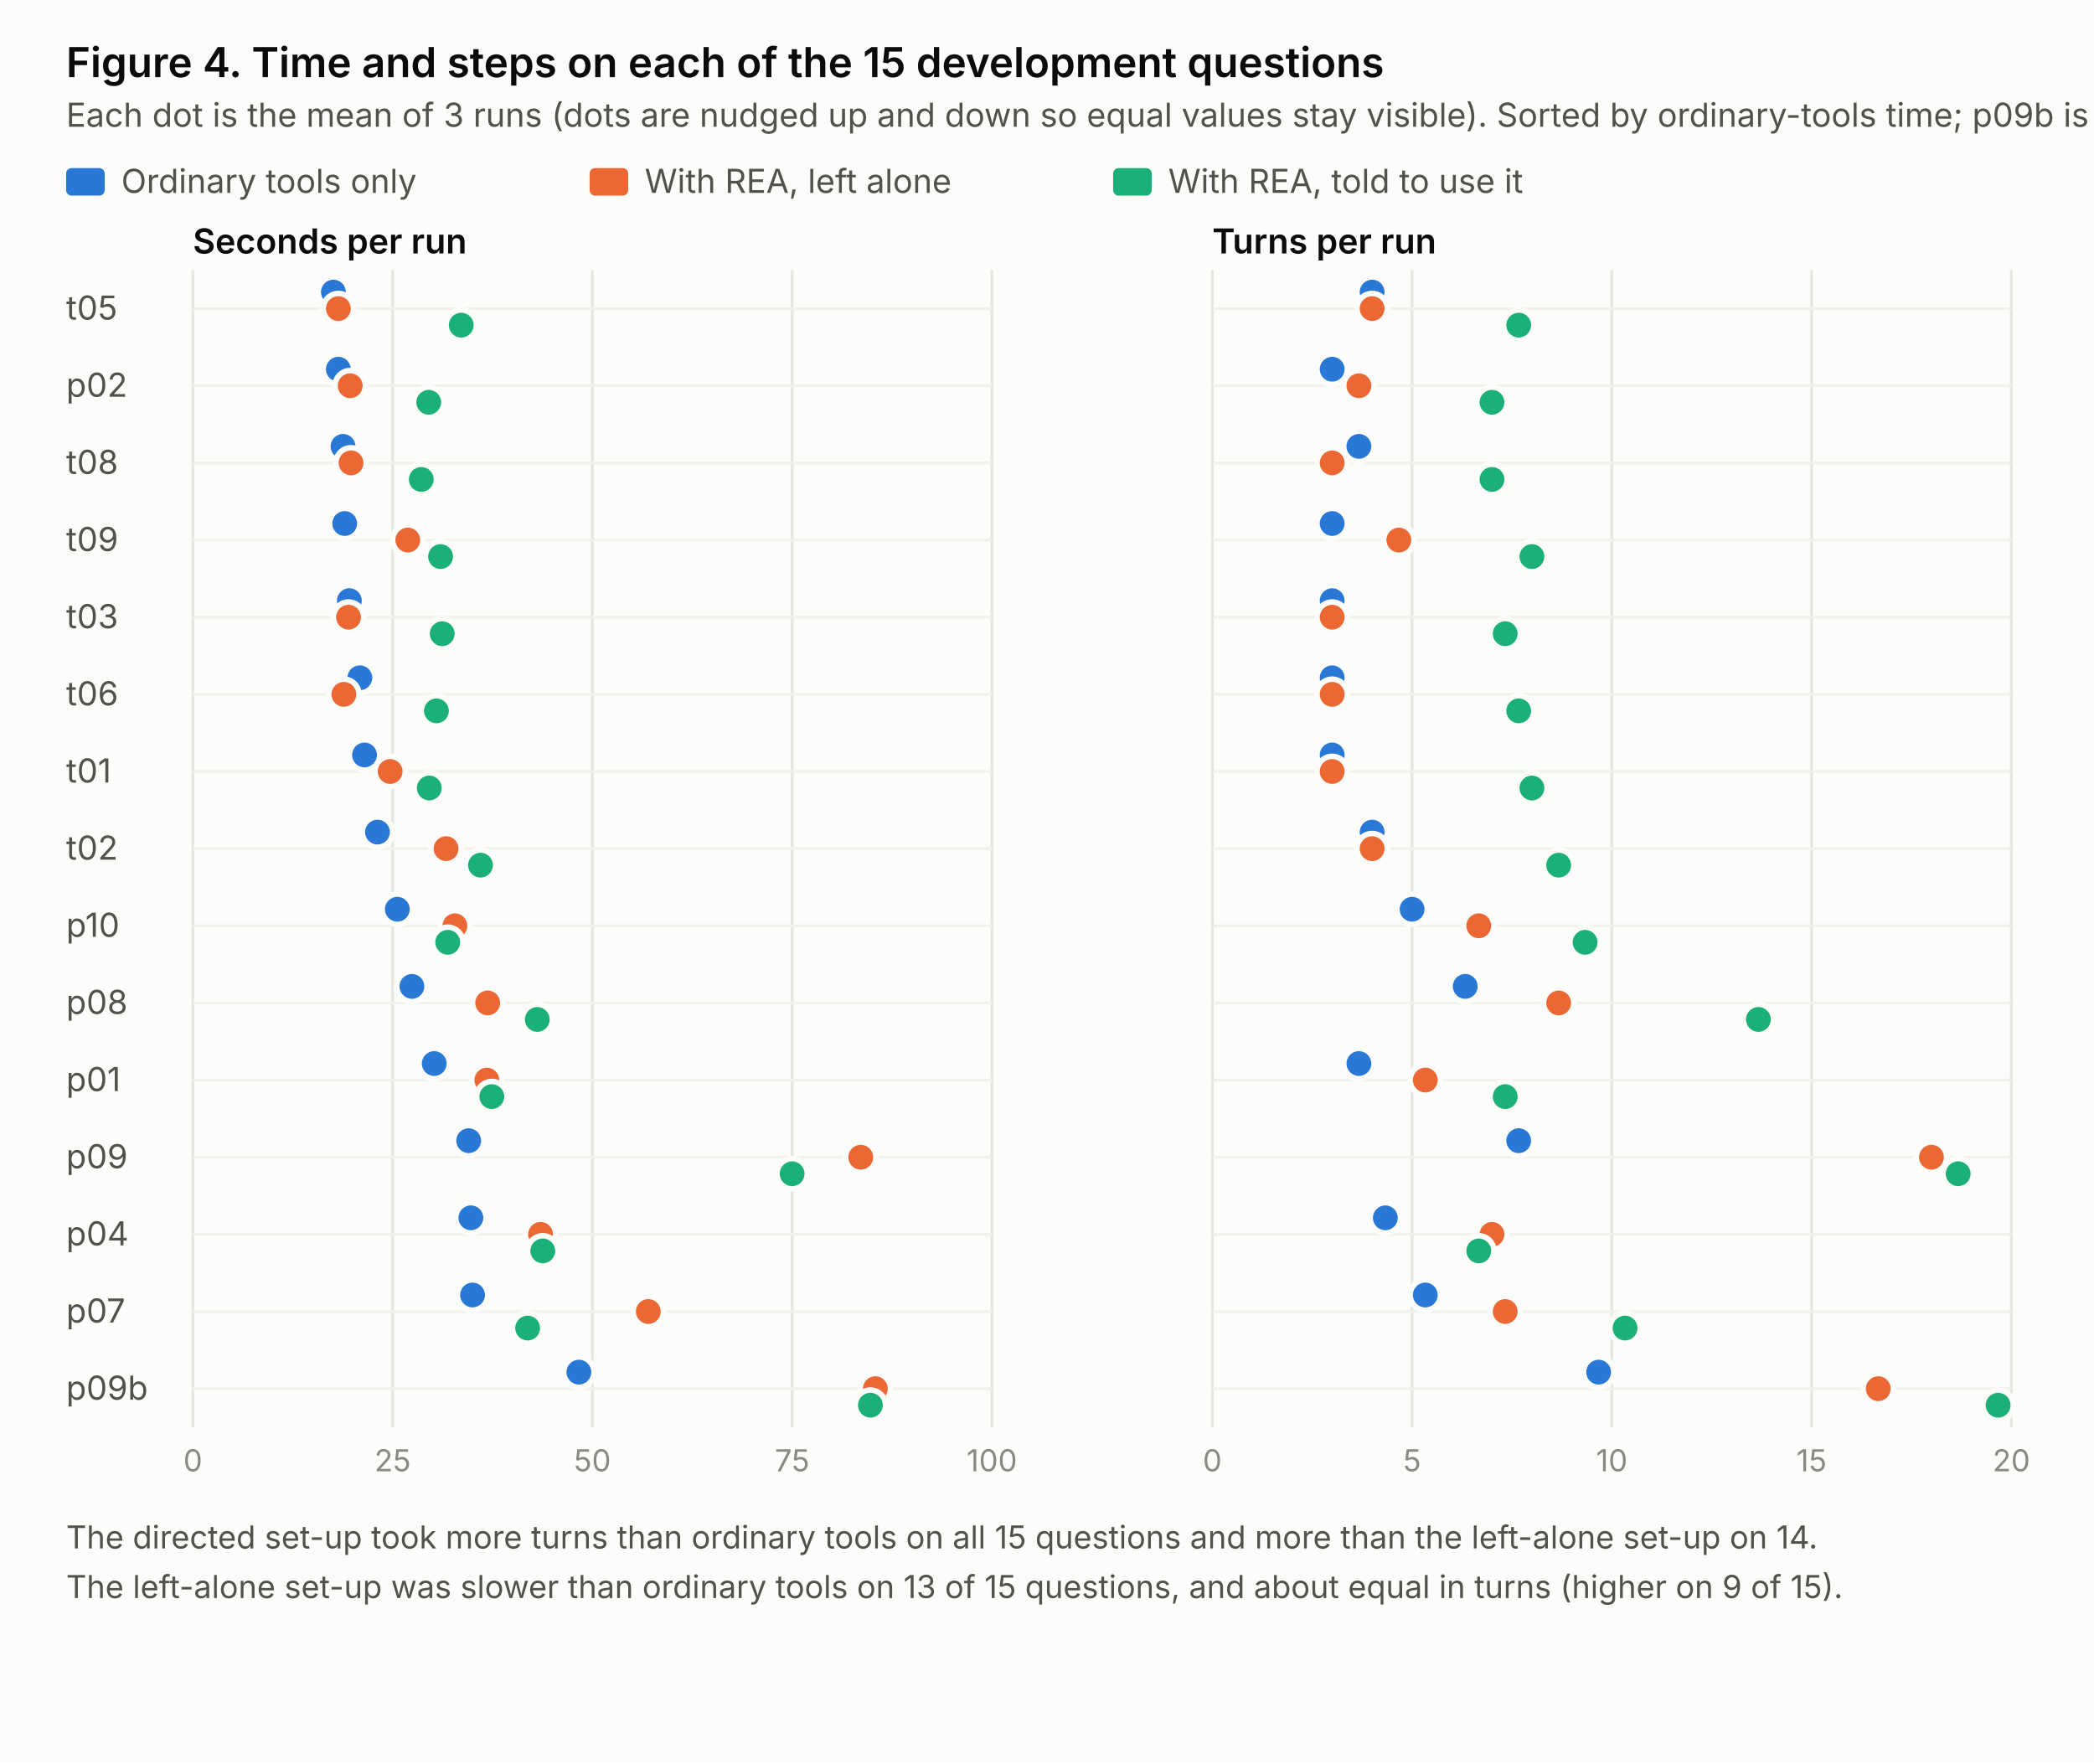
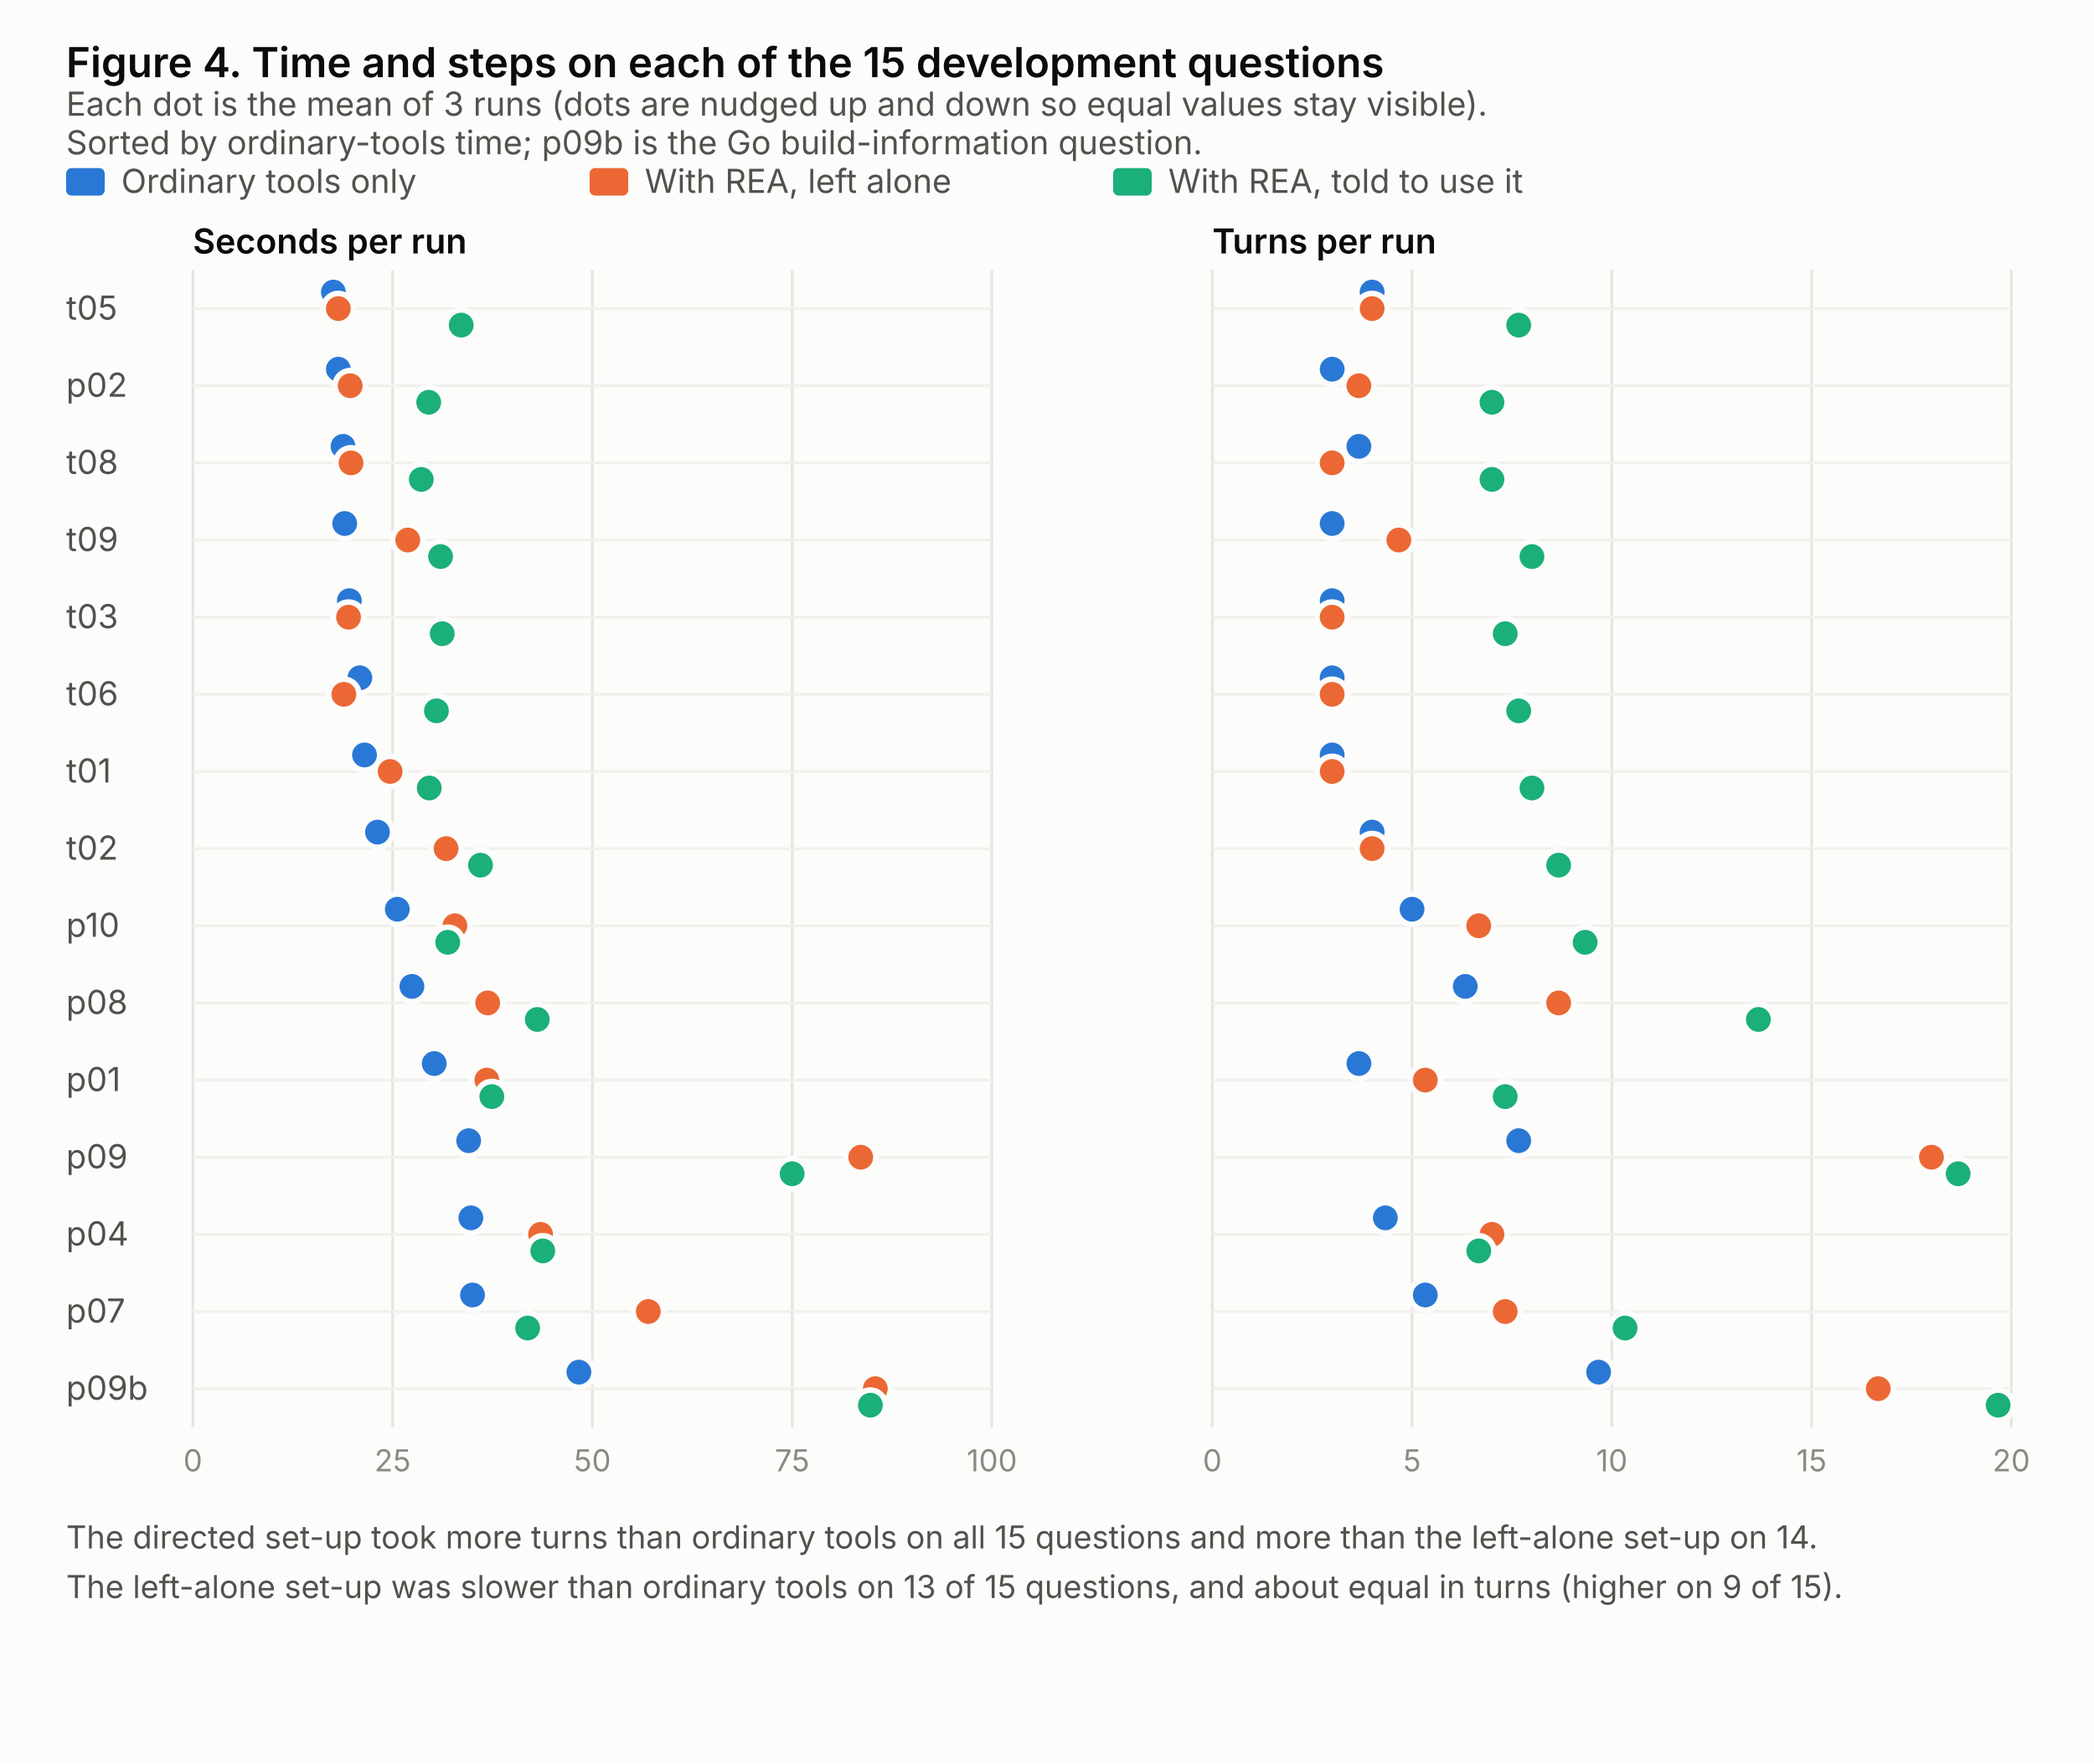
<svg xmlns="http://www.w3.org/2000/svg" viewBox="0 0 760 640" width="760" height="640" font-family="Inter, system-ui, -apple-system, 'Segoe UI', Helvetica, Arial, sans-serif" role="img" aria-labelledby="t d">
  <rect width="760" height="640" fill="#fcfcfb" />
  <text x="24.0" y="28.0" font-size="15" fill="#0b0b0b" text-anchor="start" font-weight="600">Figure 4. Time and steps on each of the 15 development questions</text>
-   <text x="24.0" y="46.0" font-size="12" fill="#52514e" text-anchor="start" font-weight="400">Each dot is the mean of 3 runs (dots are nudged up and down so equal values stay visible). Sorted by ordinary-tools time; p09b is the Go build-information question.</text>
+   <text x="24.0" y="42.0" font-size="12" fill="#52514e" text-anchor="start" font-weight="400">
+     <tspan x="24.0" y="42.0">Each dot is the mean of 3 runs (dots are nudged up and down so equal values stay visible).</tspan>
+     <tspan x="24.0" y="56.0">Sorted by ordinary-tools time; p09b is the Go build-information question.</tspan>
+   </text>
  <rect x="24.0" y="61.0" width="14.0" height="10.0" rx="2" fill="#2a78d6" />
  <text x="44.0" y="70.0" font-size="12" fill="#52514e" text-anchor="start" font-weight="400">Ordinary tools only</text>
  <rect x="214.0" y="61.0" width="14.0" height="10.0" rx="2" fill="#eb6834" />
  <text x="234.0" y="70.0" font-size="12" fill="#52514e" text-anchor="start" font-weight="400">With REA, left alone</text>
  <rect x="404.0" y="61.0" width="14.0" height="10.0" rx="2" fill="#1baf7a" />
  <text x="424.0" y="70.0" font-size="12" fill="#52514e" text-anchor="start" font-weight="400">With REA, told to use it</text>
  <text x="70.0" y="92.0" font-size="12.5" fill="#0b0b0b" text-anchor="start" font-weight="600">Seconds per run</text>
  <line x1="70.0" y1="98.0" x2="70.0" y2="518.0" stroke="#e6e5e0" stroke-width="1" />
  <text x="70.0" y="534.0" font-size="11" fill="#8a8984" text-anchor="middle" font-weight="400">0</text>
  <line x1="142.5" y1="98.0" x2="142.5" y2="518.0" stroke="#e6e5e0" stroke-width="1" />
  <text x="142.5" y="534.0" font-size="11" fill="#8a8984" text-anchor="middle" font-weight="400">25</text>
  <line x1="215.0" y1="98.0" x2="215.0" y2="518.0" stroke="#e6e5e0" stroke-width="1" />
  <text x="215.0" y="534.0" font-size="11" fill="#8a8984" text-anchor="middle" font-weight="400">50</text>
  <line x1="287.5" y1="98.0" x2="287.5" y2="518.0" stroke="#e6e5e0" stroke-width="1" />
  <text x="287.5" y="534.0" font-size="11" fill="#8a8984" text-anchor="middle" font-weight="400">75</text>
  <line x1="360.0" y1="98.0" x2="360.0" y2="518.0" stroke="#e6e5e0" stroke-width="1" />
  <text x="360.0" y="534.0" font-size="11" fill="#8a8984" text-anchor="middle" font-weight="400">100</text>
  <text x="24.0" y="116.0" font-size="12" fill="#52514e" text-anchor="start" font-weight="400">t05</text>
  <line x1="70.0" y1="112.0" x2="360.0" y2="112.0" stroke="#f1f0ec" stroke-width="1" />
  <circle cx="121.0" cy="106.0" r="6.5" fill="#fcfcfb" />
  <circle cx="121.0" cy="106.0" r="4.5" fill="#2a78d6" />
  <circle cx="122.8" cy="112.0" r="6.5" fill="#fcfcfb" />
  <circle cx="122.8" cy="112.0" r="4.5" fill="#eb6834" />
  <circle cx="167.4" cy="118.0" r="6.5" fill="#fcfcfb" />
  <circle cx="167.4" cy="118.0" r="4.5" fill="#1baf7a" />
  <text x="24.0" y="144.0" font-size="12" fill="#52514e" text-anchor="start" font-weight="400">p02</text>
  <line x1="70.0" y1="140.0" x2="360.0" y2="140.0" stroke="#f1f0ec" stroke-width="1" />
  <circle cx="122.8" cy="134.0" r="6.5" fill="#fcfcfb" />
  <circle cx="122.8" cy="134.0" r="4.5" fill="#2a78d6" />
  <circle cx="127.1" cy="140.0" r="6.5" fill="#fcfcfb" />
  <circle cx="127.1" cy="140.0" r="4.5" fill="#eb6834" />
  <circle cx="155.6" cy="146.0" r="6.5" fill="#fcfcfb" />
  <circle cx="155.6" cy="146.0" r="4.5" fill="#1baf7a" />
  <text x="24.0" y="172.0" font-size="12" fill="#52514e" text-anchor="start" font-weight="400">t08</text>
  <line x1="70.0" y1="168.0" x2="360.0" y2="168.0" stroke="#f1f0ec" stroke-width="1" />
  <circle cx="124.5" cy="162.0" r="6.5" fill="#fcfcfb" />
  <circle cx="124.5" cy="162.0" r="4.5" fill="#2a78d6" />
  <circle cx="127.4" cy="168.0" r="6.5" fill="#fcfcfb" />
  <circle cx="127.4" cy="168.0" r="4.5" fill="#eb6834" />
  <circle cx="152.9" cy="174.0" r="6.5" fill="#fcfcfb" />
  <circle cx="152.9" cy="174.0" r="4.5" fill="#1baf7a" />
  <text x="24.0" y="200.0" font-size="12" fill="#52514e" text-anchor="start" font-weight="400">t09</text>
  <line x1="70.0" y1="196.0" x2="360.0" y2="196.0" stroke="#f1f0ec" stroke-width="1" />
  <circle cx="125.1" cy="190.0" r="6.5" fill="#fcfcfb" />
  <circle cx="125.1" cy="190.0" r="4.5" fill="#2a78d6" />
  <circle cx="148.0" cy="196.0" r="6.5" fill="#fcfcfb" />
  <circle cx="148.0" cy="196.0" r="4.5" fill="#eb6834" />
  <circle cx="159.9" cy="202.0" r="6.5" fill="#fcfcfb" />
  <circle cx="159.9" cy="202.0" r="4.5" fill="#1baf7a" />
  <text x="24.0" y="228.0" font-size="12" fill="#52514e" text-anchor="start" font-weight="400">t03</text>
  <line x1="70.0" y1="224.0" x2="360.0" y2="224.0" stroke="#f1f0ec" stroke-width="1" />
  <circle cx="126.8" cy="218.0" r="6.5" fill="#fcfcfb" />
  <circle cx="126.8" cy="218.0" r="4.5" fill="#2a78d6" />
  <circle cx="126.5" cy="224.0" r="6.5" fill="#fcfcfb" />
  <circle cx="126.5" cy="224.0" r="4.5" fill="#eb6834" />
  <circle cx="160.5" cy="230.0" r="6.5" fill="#fcfcfb" />
  <circle cx="160.5" cy="230.0" r="4.5" fill="#1baf7a" />
  <text x="24.0" y="256.0" font-size="12" fill="#52514e" text-anchor="start" font-weight="400">t06</text>
  <line x1="70.0" y1="252.0" x2="360.0" y2="252.0" stroke="#f1f0ec" stroke-width="1" />
  <circle cx="130.6" cy="246.0" r="6.5" fill="#fcfcfb" />
  <circle cx="130.6" cy="246.0" r="4.5" fill="#2a78d6" />
  <circle cx="124.8" cy="252.0" r="6.5" fill="#fcfcfb" />
  <circle cx="124.8" cy="252.0" r="4.5" fill="#eb6834" />
  <circle cx="158.4" cy="258.0" r="6.5" fill="#fcfcfb" />
  <circle cx="158.4" cy="258.0" r="4.5" fill="#1baf7a" />
  <text x="24.0" y="284.0" font-size="12" fill="#52514e" text-anchor="start" font-weight="400">t01</text>
  <line x1="70.0" y1="280.0" x2="360.0" y2="280.0" stroke="#f1f0ec" stroke-width="1" />
  <circle cx="132.3" cy="274.0" r="6.5" fill="#fcfcfb" />
  <circle cx="132.3" cy="274.0" r="4.5" fill="#2a78d6" />
  <circle cx="141.6" cy="280.0" r="6.5" fill="#fcfcfb" />
  <circle cx="141.6" cy="280.0" r="4.5" fill="#eb6834" />
  <circle cx="155.8" cy="286.0" r="6.5" fill="#fcfcfb" />
  <circle cx="155.8" cy="286.0" r="4.5" fill="#1baf7a" />
  <text x="24.0" y="312.0" font-size="12" fill="#52514e" text-anchor="start" font-weight="400">t02</text>
  <line x1="70.0" y1="308.0" x2="360.0" y2="308.0" stroke="#f1f0ec" stroke-width="1" />
  <circle cx="137.0" cy="302.0" r="6.5" fill="#fcfcfb" />
  <circle cx="137.0" cy="302.0" r="4.5" fill="#2a78d6" />
  <circle cx="161.9" cy="308.0" r="6.5" fill="#fcfcfb" />
  <circle cx="161.9" cy="308.0" r="4.5" fill="#eb6834" />
  <circle cx="174.4" cy="314.0" r="6.5" fill="#fcfcfb" />
  <circle cx="174.4" cy="314.0" r="4.5" fill="#1baf7a" />
  <text x="24.0" y="340.0" font-size="12" fill="#52514e" text-anchor="start" font-weight="400">p10</text>
  <line x1="70.0" y1="336.0" x2="360.0" y2="336.0" stroke="#f1f0ec" stroke-width="1" />
  <circle cx="144.2" cy="330.0" r="6.5" fill="#fcfcfb" />
  <circle cx="144.2" cy="330.0" r="4.5" fill="#2a78d6" />
  <circle cx="165.1" cy="336.0" r="6.5" fill="#fcfcfb" />
  <circle cx="165.1" cy="336.0" r="4.5" fill="#eb6834" />
  <circle cx="162.5" cy="342.0" r="6.5" fill="#fcfcfb" />
  <circle cx="162.5" cy="342.0" r="4.5" fill="#1baf7a" />
  <text x="24.0" y="368.0" font-size="12" fill="#52514e" text-anchor="start" font-weight="400">p08</text>
  <line x1="70.0" y1="364.0" x2="360.0" y2="364.0" stroke="#f1f0ec" stroke-width="1" />
  <circle cx="149.5" cy="358.0" r="6.5" fill="#fcfcfb" />
  <circle cx="149.5" cy="358.0" r="4.5" fill="#2a78d6" />
  <circle cx="177.0" cy="364.0" r="6.5" fill="#fcfcfb" />
  <circle cx="177.0" cy="364.0" r="4.5" fill="#eb6834" />
  <circle cx="195.0" cy="370.0" r="6.5" fill="#fcfcfb" />
  <circle cx="195.0" cy="370.0" r="4.5" fill="#1baf7a" />
  <text x="24.0" y="396.0" font-size="12" fill="#52514e" text-anchor="start" font-weight="400">p01</text>
  <line x1="70.0" y1="392.0" x2="360.0" y2="392.0" stroke="#f1f0ec" stroke-width="1" />
  <circle cx="157.6" cy="386.0" r="6.5" fill="#fcfcfb" />
  <circle cx="157.6" cy="386.0" r="4.5" fill="#2a78d6" />
  <circle cx="176.7" cy="392.0" r="6.5" fill="#fcfcfb" />
  <circle cx="176.7" cy="392.0" r="4.5" fill="#eb6834" />
  <circle cx="178.5" cy="398.0" r="6.5" fill="#fcfcfb" />
  <circle cx="178.5" cy="398.0" r="4.5" fill="#1baf7a" />
  <text x="24.0" y="424.0" font-size="12" fill="#52514e" text-anchor="start" font-weight="400">p09</text>
  <line x1="70.0" y1="420.0" x2="360.0" y2="420.0" stroke="#f1f0ec" stroke-width="1" />
  <circle cx="170.1" cy="414.0" r="6.5" fill="#fcfcfb" />
  <circle cx="170.1" cy="414.0" r="4.5" fill="#2a78d6" />
  <circle cx="312.4" cy="420.0" r="6.5" fill="#fcfcfb" />
  <circle cx="312.4" cy="420.0" r="4.5" fill="#eb6834" />
  <circle cx="287.5" cy="426.0" r="6.5" fill="#fcfcfb" />
  <circle cx="287.5" cy="426.0" r="4.5" fill="#1baf7a" />
  <text x="24.0" y="452.0" font-size="12" fill="#52514e" text-anchor="start" font-weight="400">p04</text>
  <line x1="70.0" y1="448.0" x2="360.0" y2="448.0" stroke="#f1f0ec" stroke-width="1" />
  <circle cx="170.9" cy="442.0" r="6.5" fill="#fcfcfb" />
  <circle cx="170.9" cy="442.0" r="4.5" fill="#2a78d6" />
  <circle cx="196.2" cy="448.0" r="6.5" fill="#fcfcfb" />
  <circle cx="196.2" cy="448.0" r="4.5" fill="#eb6834" />
  <circle cx="197.0" cy="454.0" r="6.5" fill="#fcfcfb" />
  <circle cx="197.0" cy="454.0" r="4.5" fill="#1baf7a" />
  <text x="24.0" y="480.0" font-size="12" fill="#52514e" text-anchor="start" font-weight="400">p07</text>
  <line x1="70.0" y1="476.0" x2="360.0" y2="476.0" stroke="#f1f0ec" stroke-width="1" />
  <circle cx="171.5" cy="470.0" r="6.5" fill="#fcfcfb" />
  <circle cx="171.5" cy="470.0" r="4.5" fill="#2a78d6" />
  <circle cx="235.3" cy="476.0" r="6.5" fill="#fcfcfb" />
  <circle cx="235.3" cy="476.0" r="4.5" fill="#eb6834" />
  <circle cx="191.5" cy="482.0" r="6.5" fill="#fcfcfb" />
  <circle cx="191.5" cy="482.0" r="4.5" fill="#1baf7a" />
  <text x="24.0" y="508.0" font-size="12" fill="#52514e" text-anchor="start" font-weight="400">p09b</text>
  <line x1="70.0" y1="504.0" x2="360.0" y2="504.0" stroke="#f1f0ec" stroke-width="1" />
  <circle cx="210.1" cy="498.0" r="6.5" fill="#fcfcfb" />
  <circle cx="210.1" cy="498.0" r="4.5" fill="#2a78d6" />
  <circle cx="317.7" cy="504.0" r="6.5" fill="#fcfcfb" />
  <circle cx="317.7" cy="504.0" r="4.5" fill="#eb6834" />
  <circle cx="315.9" cy="510.0" r="6.5" fill="#fcfcfb" />
  <circle cx="315.9" cy="510.0" r="4.5" fill="#1baf7a" />
  <text x="440.0" y="92.0" font-size="12.5" fill="#0b0b0b" text-anchor="start" font-weight="600">Turns per run</text>
  <line x1="440.0" y1="98.0" x2="440.0" y2="518.0" stroke="#e6e5e0" stroke-width="1" />
  <text x="440.0" y="534.0" font-size="11" fill="#8a8984" text-anchor="middle" font-weight="400">0</text>
  <line x1="512.5" y1="98.0" x2="512.5" y2="518.0" stroke="#e6e5e0" stroke-width="1" />
  <text x="512.5" y="534.0" font-size="11" fill="#8a8984" text-anchor="middle" font-weight="400">5</text>
  <line x1="585.0" y1="98.0" x2="585.0" y2="518.0" stroke="#e6e5e0" stroke-width="1" />
  <text x="585.0" y="534.0" font-size="11" fill="#8a8984" text-anchor="middle" font-weight="400">10</text>
  <line x1="657.5" y1="98.0" x2="657.5" y2="518.0" stroke="#e6e5e0" stroke-width="1" />
  <text x="657.5" y="534.0" font-size="11" fill="#8a8984" text-anchor="middle" font-weight="400">15</text>
  <line x1="730.0" y1="98.0" x2="730.0" y2="518.0" stroke="#e6e5e0" stroke-width="1" />
  <text x="730.0" y="534.0" font-size="11" fill="#8a8984" text-anchor="middle" font-weight="400">20</text>
  <line x1="440.0" y1="112.0" x2="730.0" y2="112.0" stroke="#f1f0ec" stroke-width="1" />
  <circle cx="498.0" cy="106.0" r="6.5" fill="#fcfcfb" />
  <circle cx="498.0" cy="106.0" r="4.5" fill="#2a78d6" />
  <circle cx="498.0" cy="112.0" r="6.5" fill="#fcfcfb" />
  <circle cx="498.0" cy="112.0" r="4.5" fill="#eb6834" />
  <circle cx="551.2" cy="118.0" r="6.5" fill="#fcfcfb" />
  <circle cx="551.2" cy="118.0" r="4.5" fill="#1baf7a" />
  <line x1="440.0" y1="140.0" x2="730.0" y2="140.0" stroke="#f1f0ec" stroke-width="1" />
  <circle cx="483.5" cy="134.0" r="6.5" fill="#fcfcfb" />
  <circle cx="483.5" cy="134.0" r="4.5" fill="#2a78d6" />
  <circle cx="493.2" cy="140.0" r="6.5" fill="#fcfcfb" />
  <circle cx="493.2" cy="140.0" r="4.5" fill="#eb6834" />
  <circle cx="541.5" cy="146.0" r="6.5" fill="#fcfcfb" />
  <circle cx="541.5" cy="146.0" r="4.5" fill="#1baf7a" />
  <line x1="440.0" y1="168.0" x2="730.0" y2="168.0" stroke="#f1f0ec" stroke-width="1" />
  <circle cx="493.2" cy="162.0" r="6.5" fill="#fcfcfb" />
  <circle cx="493.2" cy="162.0" r="4.5" fill="#2a78d6" />
  <circle cx="483.5" cy="168.0" r="6.5" fill="#fcfcfb" />
  <circle cx="483.5" cy="168.0" r="4.5" fill="#eb6834" />
  <circle cx="541.5" cy="174.0" r="6.5" fill="#fcfcfb" />
  <circle cx="541.5" cy="174.0" r="4.5" fill="#1baf7a" />
  <line x1="440.0" y1="196.0" x2="730.0" y2="196.0" stroke="#f1f0ec" stroke-width="1" />
  <circle cx="483.5" cy="190.0" r="6.5" fill="#fcfcfb" />
  <circle cx="483.5" cy="190.0" r="4.5" fill="#2a78d6" />
  <circle cx="507.7" cy="196.0" r="6.5" fill="#fcfcfb" />
  <circle cx="507.7" cy="196.0" r="4.5" fill="#eb6834" />
  <circle cx="556.0" cy="202.0" r="6.5" fill="#fcfcfb" />
  <circle cx="556.0" cy="202.0" r="4.5" fill="#1baf7a" />
  <line x1="440.0" y1="224.0" x2="730.0" y2="224.0" stroke="#f1f0ec" stroke-width="1" />
  <circle cx="483.5" cy="218.0" r="6.5" fill="#fcfcfb" />
  <circle cx="483.5" cy="218.0" r="4.5" fill="#2a78d6" />
  <circle cx="483.5" cy="224.0" r="6.5" fill="#fcfcfb" />
  <circle cx="483.5" cy="224.0" r="4.5" fill="#eb6834" />
  <circle cx="546.3" cy="230.0" r="6.5" fill="#fcfcfb" />
  <circle cx="546.3" cy="230.0" r="4.5" fill="#1baf7a" />
  <line x1="440.0" y1="252.0" x2="730.0" y2="252.0" stroke="#f1f0ec" stroke-width="1" />
  <circle cx="483.5" cy="246.0" r="6.5" fill="#fcfcfb" />
  <circle cx="483.5" cy="246.0" r="4.5" fill="#2a78d6" />
  <circle cx="483.5" cy="252.0" r="6.5" fill="#fcfcfb" />
  <circle cx="483.5" cy="252.0" r="4.5" fill="#eb6834" />
  <circle cx="551.2" cy="258.0" r="6.5" fill="#fcfcfb" />
  <circle cx="551.2" cy="258.0" r="4.5" fill="#1baf7a" />
  <line x1="440.0" y1="280.0" x2="730.0" y2="280.0" stroke="#f1f0ec" stroke-width="1" />
  <circle cx="483.5" cy="274.0" r="6.5" fill="#fcfcfb" />
  <circle cx="483.5" cy="274.0" r="4.5" fill="#2a78d6" />
  <circle cx="483.5" cy="280.0" r="6.5" fill="#fcfcfb" />
  <circle cx="483.5" cy="280.0" r="4.5" fill="#eb6834" />
  <circle cx="556.0" cy="286.0" r="6.5" fill="#fcfcfb" />
  <circle cx="556.0" cy="286.0" r="4.5" fill="#1baf7a" />
  <line x1="440.0" y1="308.0" x2="730.0" y2="308.0" stroke="#f1f0ec" stroke-width="1" />
  <circle cx="498.0" cy="302.0" r="6.5" fill="#fcfcfb" />
  <circle cx="498.0" cy="302.0" r="4.5" fill="#2a78d6" />
  <circle cx="498.0" cy="308.0" r="6.5" fill="#fcfcfb" />
  <circle cx="498.0" cy="308.0" r="4.5" fill="#eb6834" />
  <circle cx="565.7" cy="314.0" r="6.5" fill="#fcfcfb" />
  <circle cx="565.7" cy="314.0" r="4.5" fill="#1baf7a" />
  <line x1="440.0" y1="336.0" x2="730.0" y2="336.0" stroke="#f1f0ec" stroke-width="1" />
  <circle cx="512.5" cy="330.0" r="6.5" fill="#fcfcfb" />
  <circle cx="512.5" cy="330.0" r="4.5" fill="#2a78d6" />
  <circle cx="536.7" cy="336.0" r="6.5" fill="#fcfcfb" />
  <circle cx="536.7" cy="336.0" r="4.5" fill="#eb6834" />
  <circle cx="575.3" cy="342.0" r="6.5" fill="#fcfcfb" />
  <circle cx="575.3" cy="342.0" r="4.5" fill="#1baf7a" />
  <line x1="440.0" y1="364.0" x2="730.0" y2="364.0" stroke="#f1f0ec" stroke-width="1" />
  <circle cx="531.8" cy="358.0" r="6.5" fill="#fcfcfb" />
  <circle cx="531.8" cy="358.0" r="4.5" fill="#2a78d6" />
  <circle cx="565.7" cy="364.0" r="6.5" fill="#fcfcfb" />
  <circle cx="565.7" cy="364.0" r="4.5" fill="#eb6834" />
  <circle cx="638.2" cy="370.0" r="6.5" fill="#fcfcfb" />
  <circle cx="638.2" cy="370.0" r="4.5" fill="#1baf7a" />
  <line x1="440.0" y1="392.0" x2="730.0" y2="392.0" stroke="#f1f0ec" stroke-width="1" />
  <circle cx="493.2" cy="386.0" r="6.5" fill="#fcfcfb" />
  <circle cx="493.2" cy="386.0" r="4.5" fill="#2a78d6" />
  <circle cx="517.3" cy="392.0" r="6.5" fill="#fcfcfb" />
  <circle cx="517.3" cy="392.0" r="4.5" fill="#eb6834" />
  <circle cx="546.3" cy="398.0" r="6.5" fill="#fcfcfb" />
  <circle cx="546.3" cy="398.0" r="4.5" fill="#1baf7a" />
  <line x1="440.0" y1="420.0" x2="730.0" y2="420.0" stroke="#f1f0ec" stroke-width="1" />
  <circle cx="551.2" cy="414.0" r="6.5" fill="#fcfcfb" />
  <circle cx="551.2" cy="414.0" r="4.5" fill="#2a78d6" />
  <circle cx="701.0" cy="420.0" r="6.5" fill="#fcfcfb" />
  <circle cx="701.0" cy="420.0" r="4.5" fill="#eb6834" />
  <circle cx="710.7" cy="426.0" r="6.5" fill="#fcfcfb" />
  <circle cx="710.7" cy="426.0" r="4.5" fill="#1baf7a" />
  <line x1="440.0" y1="448.0" x2="730.0" y2="448.0" stroke="#f1f0ec" stroke-width="1" />
  <circle cx="502.8" cy="442.0" r="6.5" fill="#fcfcfb" />
  <circle cx="502.8" cy="442.0" r="4.5" fill="#2a78d6" />
  <circle cx="541.5" cy="448.0" r="6.5" fill="#fcfcfb" />
  <circle cx="541.5" cy="448.0" r="4.5" fill="#eb6834" />
  <circle cx="536.7" cy="454.0" r="6.5" fill="#fcfcfb" />
  <circle cx="536.7" cy="454.0" r="4.5" fill="#1baf7a" />
  <line x1="440.0" y1="476.0" x2="730.0" y2="476.0" stroke="#f1f0ec" stroke-width="1" />
  <circle cx="517.3" cy="470.0" r="6.5" fill="#fcfcfb" />
  <circle cx="517.3" cy="470.0" r="4.5" fill="#2a78d6" />
  <circle cx="546.3" cy="476.0" r="6.5" fill="#fcfcfb" />
  <circle cx="546.3" cy="476.0" r="4.5" fill="#eb6834" />
  <circle cx="589.8" cy="482.0" r="6.5" fill="#fcfcfb" />
  <circle cx="589.8" cy="482.0" r="4.5" fill="#1baf7a" />
  <line x1="440.0" y1="504.0" x2="730.0" y2="504.0" stroke="#f1f0ec" stroke-width="1" />
  <circle cx="580.2" cy="498.0" r="6.5" fill="#fcfcfb" />
  <circle cx="580.2" cy="498.0" r="4.5" fill="#2a78d6" />
  <circle cx="681.7" cy="504.0" r="6.5" fill="#fcfcfb" />
  <circle cx="681.7" cy="504.0" r="4.5" fill="#eb6834" />
  <circle cx="725.2" cy="510.0" r="6.5" fill="#fcfcfb" />
  <circle cx="725.2" cy="510.0" r="4.5" fill="#1baf7a" />
  <text x="24.0" y="562.0" font-size="11.5" fill="#52514e" text-anchor="start" font-weight="400">The directed set-up took more turns than ordinary tools on all 15 questions and more than the left-alone set-up on 14.</text>
  <text x="24.0" y="580.0" font-size="11.5" fill="#52514e" text-anchor="start" font-weight="400">The left-alone set-up was slower than ordinary tools on 13 of 15 questions, and about equal in turns (higher on 9 of 15).</text>
</svg>
